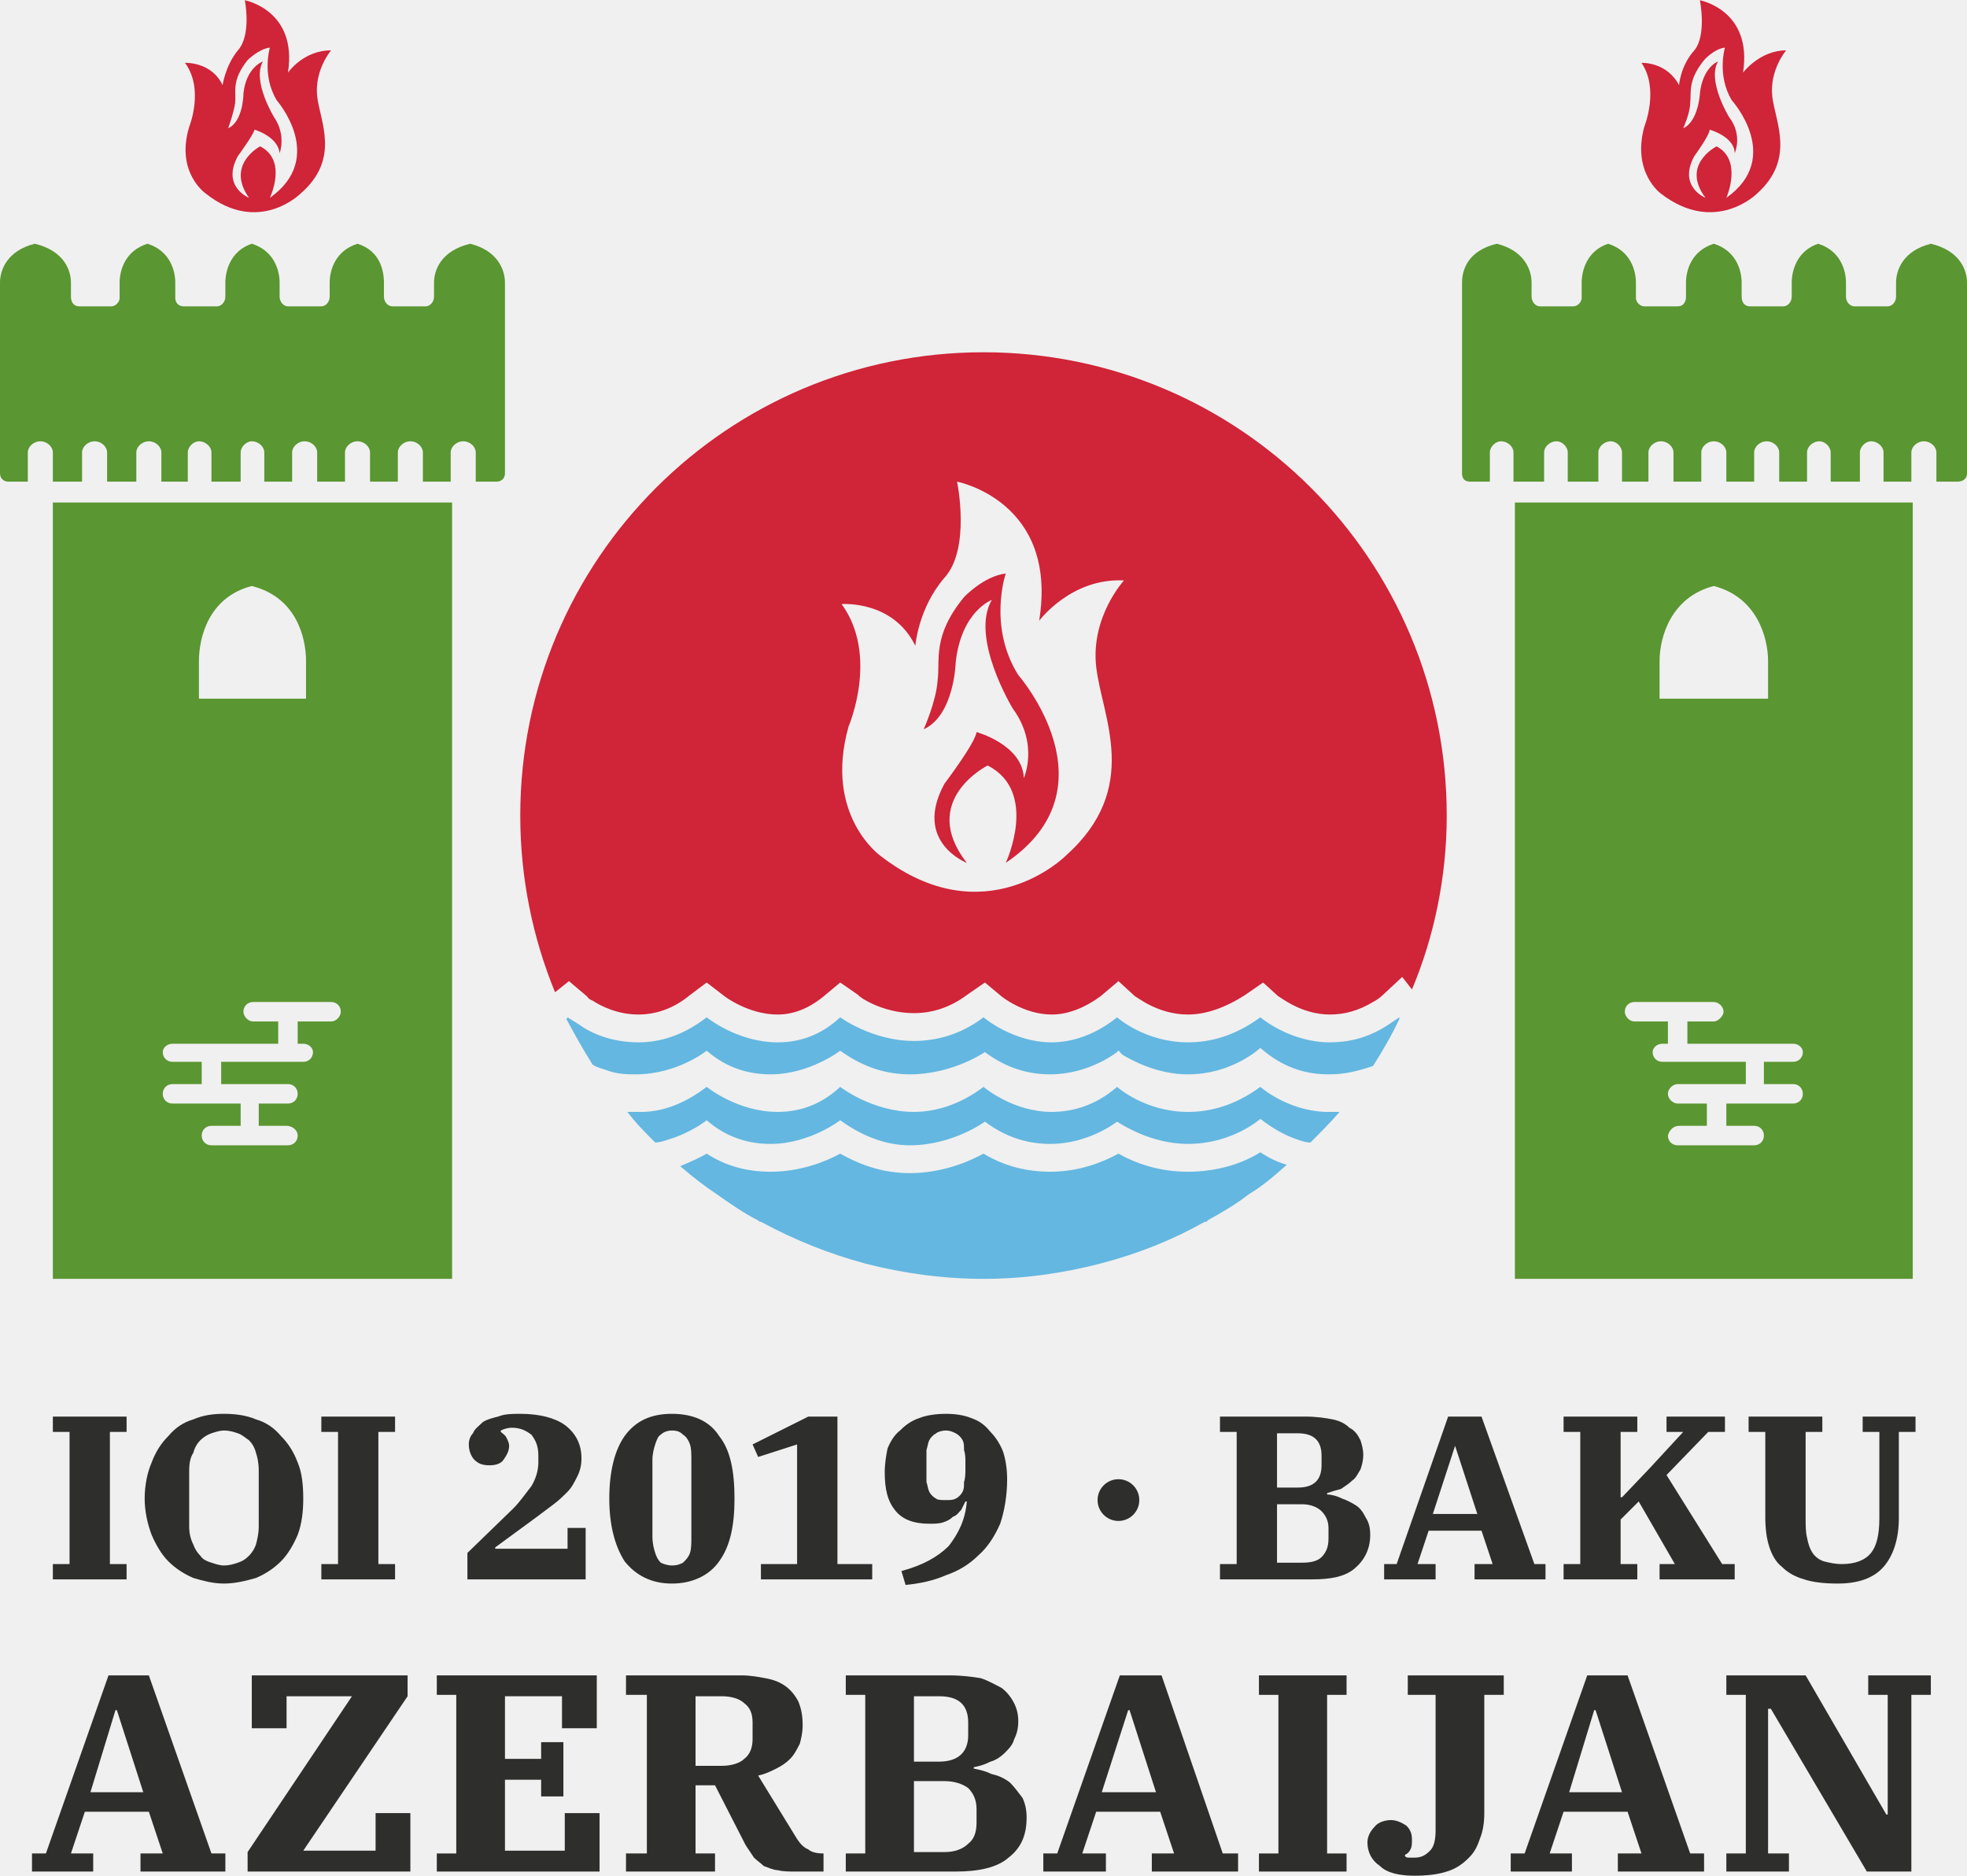
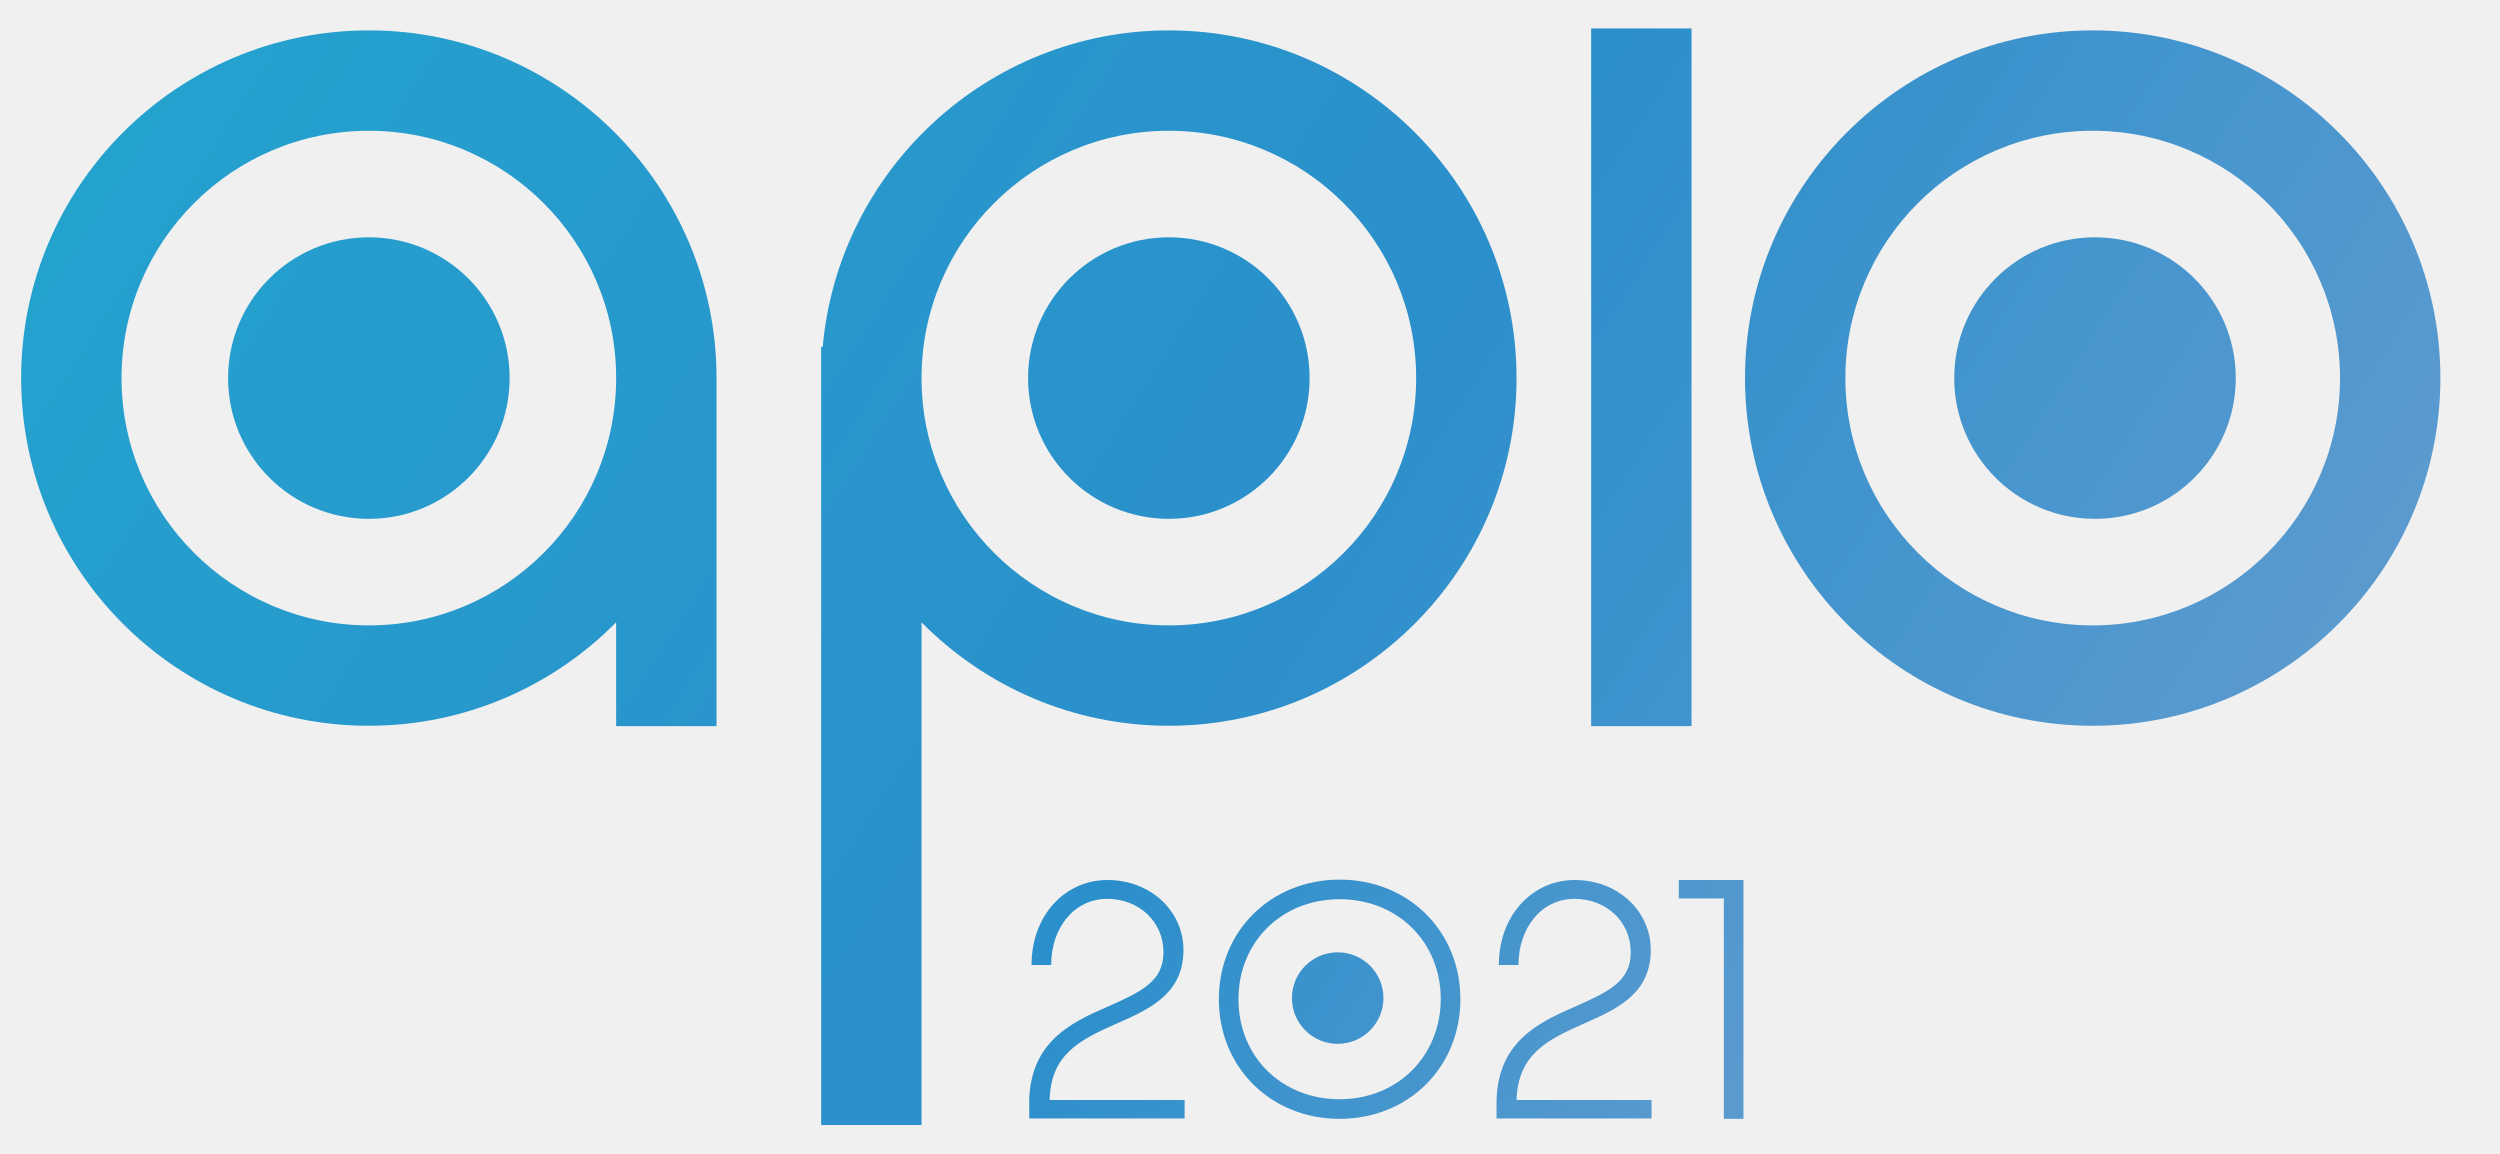
- <svg xmlns="http://www.w3.org/2000/svg" xml:space="preserve" width="54.564mm" height="52.032mm" version="1.1" style="shape-rendering:geometricPrecision; text-rendering:geometricPrecision; image-rendering:optimizeQuality; fill-rule:evenodd; clip-rule:evenodd" viewBox="0 0 1414 1348">
-   <defs>
-     <style type="text/css">
-    
-     .fil4 {fill:#2E2E2D}
-     .fil5 {fill:#2E2E2D}
-     .fil2 {fill:#FEFEFE}
-     .fil3 {fill:#5A9631}
-     .fil0 {fill:#64B7E0}
-     .fil1 {fill:#D02438}
-    
-   </style>
-   </defs>
-   <g id="Layer_x0020_1">
-     <g id="_741617120">
-       <path class="fil0" d="M906 828c6,4 12,7 19,9 -9,8 -17,15 -27,21 -9,7 -19,13 -30,19 0,1 -1,1 -2,1 -23,13 -48,23 -75,30 -27,7 -55,11 -84,11 -29,0 -58,-4 -85,-11 -26,-7 -51,-17 -75,-30 -1,0 -1,0 -2,-1 -10,-5 -20,-12 -30,-19 -9,-6 -18,-13 -26,-20 7,-3 14,-6 19,-9 14,9 29,13 46,13 21,0 39,-7 50,-13 16,9 32,14 50,14 23,0 42,-8 53,-14 15,9 31,13 48,13 21,0 38,-7 49,-13 16,9 33,13 50,13 23,0 41,-7 52,-14z" />
-       <path class="fil1" d="M1040 586c0,44 -9,87 -25,125l-7 -9 -14 13c-2,2 -5,4 -7,5 -10,6 -20,9 -31,9 -21,0 -36,-13 -37,-13l-11 -10 -13 9c-14,9 -28,14 -41,14 -22,0 -37,-13 -38,-13l-12 -11 -13 11c-11,8 -23,13 -35,13 -20,0 -36,-13 -36,-13l-12 -10 -13 9c-12,9 -25,13 -38,13 -23,0 -40,-12 -40,-13l-13 -9 -12 10c-11,9 -22,13 -33,13 -21,0 -38,-13 -38,-13l-13 -10 -12 9c-12,10 -25,14 -37,14 -15,0 -27,-6 -33,-10 -3,-1 -4,-3 -4,-3l-13 -11 -10 8c-16,-39 -25,-82 -25,-127 0,-184 149,-333 333,-333 184,0 333,149 333,333zm-352 -240c0,0 73,14 59,100 0,0 23,-31 61,-29 0,0 -24,26 -20,62 4,36 33,87 -22,136 0,0 -58,58 -133,0 0,0 -41,-29 -23,-93 0,0 22,-51 -5,-88 0,0 37,-3 53,30 0,0 2,-27 21,-49 19,-21 9,-69 9,-69zm-1 130l0 0c4,-37 26,-45 26,-45 -16,27 15,78 15,78 19,26 8,50 8,50 -1,-24 -34,-33 -34,-33 -1,8 -23,37 -23,37 -23,42 16,57 16,57 -35,-45 15,-70 15,-70 37,19 13,70 13,70 80,-54 9,-135 9,-135 -22,-35 -9,-73 -9,-73 -16,2 -30,17 -30,17 -23,28 -17,45 -19,60 -1,15 -10,35 -10,35 22,-10 23,-48 23,-48z" />
-       <path class="fil0" d="M1006 732c-5,11 -12,23 -19,34 -3,1 -6,2 -10,3 -7,2 -14,3 -22,3 -15,0 -32,-4 -49,-19 0,0 -20,19 -52,19 -14,0 -30,-4 -47,-14l0 0c-1,-1 -2,-2 -4,-2 0,0 0,0 0,0l0 0c0,0 -20,16 -48,16 -15,0 -31,-4 -47,-16 0,0 -23,16 -54,16 -15,0 -32,-4 -50,-17 0,0 -22,17 -50,17 -15,0 -31,-4 -46,-17 0,0 -21,17 -51,17 -6,0 -13,0 -21,-3 -3,-1 -7,-2 -10,-4 -7,-11 -13,-22 -19,-33 1,0 1,-1 1,-1 0,0 3,2 8,5 8,6 23,13 43,13 14,0 31,-4 49,-18 0,0 22,18 51,18 14,0 30,-4 45,-18 0,0 23,17 53,17 15,0 33,-4 50,-17 0,0 21,18 49,18 14,0 31,-5 47,-18 0,0 20,18 51,18 15,0 33,-4 52,-18 0,0 21,18 50,18 13,0 27,-3 41,-12 3,-2 6,-4 9,-6 0,0 0,0 0,1z" />
-       <path class="fil0" d="M963 799c-7,8 -14,15 -21,22 -3,0 -6,-1 -9,-2 -9,-3 -18,-8 -27,-15 0,0 -20,18 -52,18 -14,0 -32,-4 -51,-16l0 0c0,0 -20,16 -48,16 -15,0 -31,-4 -47,-16 0,0 -23,17 -54,17 -15,0 -32,-5 -50,-18 0,0 -22,17 -50,17 -15,0 -31,-4 -46,-17 0,0 -11,9 -28,14 -3,1 -6,2 -9,2 -7,-7 -14,-14 -20,-22 2,0 5,0 7,0 1,0 2,0 3,0 14,0 30,-5 47,-18 0,0 22,18 51,18 14,0 30,-4 45,-18 0,0 23,18 53,18 15,0 33,-5 50,-18 0,0 21,18 49,18 14,0 31,-4 47,-18 0,0 20,18 51,18 15,0 33,-4 52,-18 0,0 19,17 47,18 1,0 2,0 4,0 1,0 3,0 6,0z" />
-       <path class="fil2" d="M804 755l-1 1c2,0 3,1 4,2l-3 -3z" />
-       <path class="fil3" d="M38 586l0 333 94 0 193 0 0 -558 -287 0 0 225zm325 -380l0 11 0 123c0,4 -3,6 -6,6l-15 0 0 -21c0,-4 -4,-8 -9,-8l0 0c-5,0 -9,4 -9,8l0 21 -20 0 0 -21c0,-4 -4,-8 -9,-8 -5,0 -9,4 -9,8l0 21 -20 0 0 -21c0,-4 -4,-8 -9,-8 -5,0 -9,4 -9,8l0 21 -20 0 0 -21c0,-4 -4,-8 -9,-8l0 0c-5,0 -9,4 -9,8l0 21 -20 0 0 -21c0,-4 -4,-8 -9,-8l0 0c-4,0 -8,4 -8,8l0 21 -21 0 0 -21c0,-4 -4,-8 -9,-8 -4,0 -8,4 -8,8l0 21 -19 0 0 -21c0,-4 -4,-8 -9,-8 -5,0 -9,4 -9,8l0 21 -21 0 0 -21c0,-4 -4,-8 -9,-8 -5,0 -9,4 -9,8l0 21 -21 0 0 -21c0,-4 -4,-8 -9,-8 -5,0 -9,4 -9,8l0 21 -14 0c-3,0 -6,-2 -6,-6l0 -123 0 -11 0 -3c0,-9 5,-23 25,-28 21,5 26,19 26,28l0 3 0 7c0,4 2,7 6,7l23 0c3,0 6,-3 6,-6l0 -11c0,-9 4,-23 20,-28 16,5 20,19 20,28l0 11c0,3 2,6 6,6l24 0c3,0 6,-3 6,-7l0 -7c0,0 0,-1 0,-1l0 -2c0,-9 4,-23 19,-28 16,5 20,19 20,28l0 2c0,0 0,1 0,1l0 7c0,4 3,7 6,7l24 0c3,0 6,-3 6,-7l0 -7 0 -3c0,-9 4,-23 20,-28 16,5 19,19 19,28l0 3 0 7c0,4 3,7 6,7l24 0c3,0 6,-3 6,-7l0 -7c0,0 0,-1 0,-1l0 -2c0,-9 5,-23 26,-28 20,5 25,19 25,28l0 3zm-246 580c0,4 3,7 7,7l49 0 0 16 -21 0c-4,0 -7,3 -7,7 0,4 3,7 7,7l55 0c4,0 7,-3 7,-7 0,-4 -4,-7 -8,-7l-20 0 0 -16 21 0c4,0 7,-3 7,-7 0,-4 -3,-7 -7,-7l-48 0 0 -16 59 0c4,0 7,-3 7,-7l0 0c0,-3 -3,-6 -7,-6l-4 0 0 -16 24 0c4,0 7,-4 7,-7l0 0c0,-4 -3,-7 -7,-7l-56 0c-4,0 -7,3 -7,7 0,3 3,7 7,7l18 0 0 16 -41 0 0 0 -14 0 0 0 -21 0c-4,0 -7,3 -7,6 0,4 3,7 7,7l21 0 0 16 -21 0c-4,0 -7,3 -7,7zm64 -365c-31,8 -38,37 -38,54l0 27 38 0 39 0 0 -27c0,-17 -7,-46 -39,-54z" />
-       <path class="fil1" d="M176 0c0,0 38,7 31,52 0,0 11,-16 31,-16 0,0 -12,14 -10,33 2,18 17,45 -12,70 0,0 -30,30 -68,0 0,0 -22,-15 -12,-48 0,0 11,-27 -3,-46 0,0 19,-1 27,16 0,0 2,-14 11,-25 10,-11 5,-36 5,-36zm-1 67l0 0c2,-19 14,-23 14,-23 -8,14 8,40 8,40 9,13 4,26 4,26 -1,-12 -18,-17 -18,-17 -1,4 -12,19 -12,19 -12,22 8,30 8,30 -17,-24 8,-37 8,-37 20,10 7,37 7,37 41,-29 5,-70 5,-70 -11,-18 -5,-38 -5,-38 -8,1 -16,9 -16,9 -12,15 -8,23 -9,31 -1,7 -5,18 -5,18 11,-5 11,-25 11,-25z" />
-       <path class="fil3" d="M1089 361l0 558 193 0 93 0 0 -333 0 -225 -286 0zm-13 -186c-21,5 -25,19 -25,28l0 3 0 11 0 123c0,4 2,6 6,6l14 0 0 -21c0,-4 4,-8 8,-8 5,0 9,4 9,8l0 21 22 0 0 -21c0,-4 4,-8 9,-8 4,0 8,4 8,8l0 21 22 0 0 -21c0,-4 4,-8 9,-8 4,0 8,4 8,8l0 21 19 0 0 -21c0,-4 4,-8 9,-8 5,0 9,4 9,8l0 21 20 0 0 -21c0,-4 4,-8 9,-8l0 0c5,0 9,4 9,8l0 21 20 0 0 -21c0,-4 4,-8 9,-8l0 0c5,0 9,4 9,8l0 21 20 0 0 -21c0,-4 4,-8 9,-8 4,0 8,4 8,8l0 21 21 0 0 -21c0,-4 4,-8 8,-8 5,0 9,4 9,8l0 21 20 0 0 -21c0,-4 4,-8 9,-8l0 0c5,0 9,4 9,8l0 21 15 0c4,0 7,-2 7,-6l0 -123 0 -11 0 -3c0,-9 -5,-23 -26,-28 -20,5 -25,19 -25,28l0 2c0,0 0,1 0,1l0 7c0,4 -3,7 -6,7l-24 0c-3,0 -6,-3 -6,-7l0 -7 0 -3c0,-9 -4,-23 -20,-28 -15,5 -19,19 -19,28l0 3 0 7c0,4 -3,7 -6,7l-24 0c-4,0 -6,-3 -6,-7l0 -7c0,0 0,-1 0,-1l0 -2c0,-9 -4,-23 -20,-28 -16,5 -20,19 -20,28l0 2c0,0 0,1 0,1l0 7c0,4 -2,7 -6,7l-24 0c-3,0 -6,-3 -6,-6l0 -11c0,-9 -4,-23 -20,-28 -15,5 -19,19 -19,28l0 11c0,3 -3,6 -6,6l-24 0c-3,0 -6,-3 -6,-7l0 -7 0 -3c0,-9 -5,-23 -25,-28zm220 611c0,4 -3,7 -7,7l-48 0 0 16 20 0c4,0 7,3 7,7 0,4 -3,7 -7,7l-55 0c-4,0 -7,-3 -7,-7 1,-4 4,-7 8,-7l20 0 0 -16 -21 0c-3,0 -7,-3 -7,-7 0,-4 4,-7 7,-7l49 0 0 -16 -60 0c-4,0 -7,-3 -7,-7l0 0c0,-3 3,-6 7,-6l4 0 0 -16 -24 0c-4,0 -7,-4 -7,-7l0 0c0,-4 3,-7 7,-7l57 0c3,0 7,3 7,7 0,3 -4,7 -7,7l-19 0 0 16 42 0 0 0 13 0 0 0 21 0c4,0 7,3 7,6 0,4 -3,7 -7,7l-21 0 0 16 21 0c4,0 7,3 7,7zm-64 -365c-31,8 -39,37 -39,54l0 27 39 0 39 0 0 -27c0,-17 -8,-46 -39,-54z" />
-       <path class="fil1" d="M1222 0c0,0 38,7 31,52 0,0 12,-16 31,-16 0,0 -12,14 -10,33 2,18 17,45 -11,70 0,0 -30,30 -69,0 0,0 -21,-15 -12,-48 0,0 11,-27 -2,-46 0,0 18,-1 27,16 0,0 1,-14 11,-25 9,-11 4,-36 4,-36zm0 67l0 0c2,-19 13,-23 13,-23 -8,14 8,40 8,40 10,13 4,26 4,26 0,-12 -18,-17 -18,-17 0,4 -11,19 -11,19 -12,22 8,30 8,30 -18,-24 8,-37 8,-37 19,10 7,37 7,37 41,-29 4,-70 4,-70 -11,-18 -5,-38 -5,-38 -8,1 -15,9 -15,9 -12,15 -9,23 -10,31 0,7 -5,18 -5,18 11,-5 12,-25 12,-25z" />
-       <path class="fil4" d="M23 1332l10 0 45 -128 29 0 45 128 10 0 0 13 -61 0 0 -13 16 0 -10 -30 -46 0 -10 30 16 0 0 13 -44 0 0 -13zm42 -44l38 0 -19 -59 -1 0 -18 59z" />
-       <polygon class="fil4" points="178,1331 253,1219 206,1219 206,1242 181,1242 181,1204 293,1204 293,1219 218,1330 270,1330 270,1303 295,1303 295,1345 178,1345 " />
-       <polygon class="fil4" points="314,1332 328,1332 328,1218 314,1218 314,1204 429,1204 429,1242 404,1242 404,1219 363,1219 363,1264 389,1264 389,1252 405,1252 405,1291 389,1291 389,1279 363,1279 363,1330 406,1330 406,1303 431,1303 431,1345 314,1345 " />
-       <path class="fil4" d="M450 1332l15 0 0 -114 -15 0 0 -14 83 0c6,0 12,1 17,2 6,1 11,3 15,6 4,3 7,7 9,11 2,5 3,10 3,17 0,5 -1,9 -2,13 -2,4 -4,8 -7,11 -3,3 -6,5 -10,7 -4,2 -8,4 -13,5l27 44c3,5 6,8 9,9 2,2 6,3 11,3l0 0 0 13 -20 0c-5,0 -9,0 -13,-1 -3,0 -7,-2 -10,-3 -2,-2 -5,-4 -7,-6 -2,-3 -4,-6 -6,-9l-22 -43 -14 0 0 49 14 0 0 13 -64 0 0 -13zm50 -63l19 0c7,0 13,-2 16,-5 4,-3 6,-8 6,-14l0 -12c0,-7 -2,-11 -6,-14 -3,-3 -9,-5 -16,-5l-19 0 0 50z" />
-       <path class="fil4" d="M608 1332l14 0 0 -114 -14 0 0 -14 75 0c8,0 16,1 22,2 6,2 11,5 15,7 4,3 7,7 9,11 2,4 3,8 3,13 0,5 -1,9 -3,13 -1,4 -4,7 -7,10 -2,2 -6,5 -10,6 -4,2 -7,3 -12,4l0 1c5,1 9,2 13,4 5,1 9,3 13,6 3,3 6,7 9,11 2,4 3,9 3,14 0,13 -4,22 -13,29 -8,7 -21,10 -38,10l-79 0 0 -13zm49 -1l22 0c7,0 13,-2 17,-6 4,-3 6,-8 6,-15l0 -10c0,-6 -2,-11 -6,-15 -4,-3 -10,-5 -17,-5l-22 0 0 51zm0 -65l18 0c14,0 21,-7 21,-19l0 -9c0,-13 -7,-19 -21,-19l-18 0 0 47z" />
-       <path class="fil4" d="M750 1332l10 0 45 -128 30 0 44 128 11 0 0 13 -62 0 0 -13 16 0 -10 -30 -46 0 -10 30 17 0 0 13 -45 0 0 -13zm42 -44l39 0 -19 -59 -1 0 -19 59z" />
-       <polygon class="fil4" points="905,1332 919,1332 919,1218 905,1218 905,1204 968,1204 968,1218 954,1218 954,1332 968,1332 968,1345 905,1345 " />
-       <path class="fil4" d="M1017 1348c-11,0 -20,-2 -25,-7 -6,-4 -9,-10 -9,-17 0,-4 2,-8 5,-11 2,-3 7,-5 12,-5 4,0 8,2 11,4 3,3 4,6 4,10 0,3 0,5 -1,7 -1,2 -2,3 -4,4l0 1c1,1 2,1 3,1 2,0 3,0 4,0 5,0 8,-2 11,-5 3,-3 4,-8 4,-15l0 -97 -20 0 0 -14 69 0 0 14 -14 0 0 85c0,7 -1,13 -3,18 -2,6 -4,10 -8,14 -4,4 -9,8 -16,10 -6,2 -14,3 -23,3z" />
-       <path class="fil4" d="M1086 1332l10 0 45 -128 29 0 45 128 10 0 0 13 -62 0 0 -13 17 0 -10 -30 -46 0 -10 30 16 0 0 13 -44 0 0 -13zm42 -44l38 0 -19 -59 -1 0 -18 59z" />
-       <polygon class="fil4" points="1241,1332 1255,1332 1255,1218 1241,1218 1241,1204 1298,1204 1356,1304 1357,1304 1357,1218 1343,1218 1343,1204 1388,1204 1388,1218 1374,1218 1374,1345 1342,1345 1273,1228 1271,1228 1271,1332 1286,1332 1286,1345 1241,1345 " />
-       <polygon class="fil4" points="38,1124 50,1124 50,1029 38,1029 38,1018 91,1018 91,1029 79,1029 79,1124 91,1124 91,1135 38,1135 " />
-       <path class="fil4" d="M161 1125c4,0 7,-1 10,-2 3,-1 5,-2 8,-5 2,-2 4,-5 5,-8 1,-4 2,-8 2,-13l0 -40c0,-6 -1,-10 -2,-13 -1,-4 -3,-7 -5,-9 -3,-2 -5,-4 -8,-5 -3,-1 -6,-2 -10,-2 -3,0 -6,1 -9,2 -3,1 -6,3 -8,5 -2,2 -4,5 -5,9 -2,3 -3,7 -3,13l0 40c0,5 1,9 3,13 1,3 3,6 5,8 2,3 5,4 8,5 3,1 6,2 9,2zm0 13c-8,0 -15,-2 -22,-4 -7,-3 -13,-7 -18,-12 -5,-5 -9,-12 -12,-19 -3,-8 -5,-17 -5,-26 0,-10 2,-19 5,-26 3,-8 7,-14 12,-19 5,-6 11,-10 18,-12 7,-3 14,-4 22,-4 8,0 16,1 23,4 7,2 13,6 18,12 5,5 9,11 12,19 3,7 4,16 4,26 0,9 -1,18 -4,26 -3,7 -7,14 -12,19 -5,5 -11,9 -18,12 -7,2 -15,4 -23,4z" />
-       <polygon class="fil4" points="231,1124 243,1124 243,1029 231,1029 231,1018 284,1018 284,1029 272,1029 272,1124 284,1124 284,1135 231,1135 " />
-       <path class="fil4" d="M336 1116l33 -32c5,-5 9,-11 13,-16 3,-5 5,-11 5,-17l0 -5c0,-7 -2,-11 -5,-15 -4,-3 -8,-5 -14,-5 -3,0 -6,1 -8,2l0 1c1,1 3,2 4,4 1,2 2,4 2,6 0,4 -2,7 -4,10 -2,3 -6,4 -10,4 -5,0 -8,-1 -11,-4 -2,-2 -4,-6 -4,-11 0,-3 1,-6 3,-8 1,-3 4,-5 7,-8 3,-2 7,-3 11,-4 5,-2 10,-2 16,-2 14,0 25,3 32,8 8,6 12,14 12,24 0,5 -1,9 -3,13 -2,4 -4,8 -7,11 -3,3 -6,6 -10,9 -4,3 -8,6 -12,9l-30 22 0 1 52 0 0 -15 13 0 0 37 -85 0 0 -19z" />
-       <path class="fil4" d="M483 1125c4,0 6,-1 8,-2 2,-2 4,-4 5,-7 1,-3 1,-7 1,-12 0,-4 0,-9 0,-15l0 -24c0,-6 0,-11 0,-16 0,-4 0,-8 -1,-11 -1,-3 -3,-6 -5,-7 -2,-2 -4,-3 -8,-3 -3,0 -6,1 -8,3 -2,1 -3,4 -4,7 -1,3 -2,7 -2,11 0,5 0,10 0,16l0 24c0,6 0,11 0,15 0,5 1,9 2,12 1,3 2,5 4,7 2,1 5,2 8,2zm0 13c-15,0 -26,-6 -34,-16 -7,-11 -11,-26 -11,-45 0,-20 4,-35 11,-45 8,-11 19,-16 34,-16 15,0 27,5 34,16 8,10 11,25 11,45 0,19 -3,34 -11,45 -7,10 -19,16 -34,16z" />
-       <polygon class="fil4" points="547,1124 573,1124 573,1038 545,1047 541,1038 581,1018 602,1018 602,1124 627,1124 627,1135 547,1135 " />
-       <path class="fil4" d="M648 1129c15,-4 26,-10 34,-18 7,-9 12,-19 13,-32l-1 0c-1,2 -2,4 -3,6 -2,2 -3,4 -6,5 -2,2 -4,3 -7,4 -3,1 -6,1 -10,1 -11,0 -19,-3 -24,-9 -6,-7 -8,-16 -8,-28 0,-6 1,-12 2,-17 2,-5 5,-10 9,-13 4,-4 8,-7 14,-9 5,-2 12,-3 19,-3 7,0 13,1 18,3 6,2 10,5 14,10 4,4 7,9 9,14 2,6 3,13 3,20 0,12 -2,23 -5,32 -4,9 -9,17 -16,23 -6,6 -14,11 -23,14 -9,4 -19,6 -29,7l-3 -10zm32 -51c3,0 5,0 7,-1 2,-1 4,-3 5,-5 1,-2 1,-4 1,-7 1,-3 1,-6 1,-10l0 -4c0,-3 0,-6 -1,-9 0,-3 0,-5 -1,-7 -1,-2 -3,-4 -5,-5 -2,-1 -4,-2 -7,-2 -3,0 -6,1 -7,2 -2,1 -4,3 -5,5 -1,2 -1,4 -2,7 0,3 0,6 0,9l0 4c0,4 0,7 0,10 1,3 1,5 2,7 1,2 3,4 5,5 1,1 4,1 7,1z" />
-       <path class="fil4" d="M877 1124l12 0 0 -95 -12 0 0 -11 62 0c7,0 14,1 19,2 5,1 9,3 12,6 4,2 6,5 8,9 1,3 2,7 2,10 0,5 -1,8 -2,11 -2,3 -3,6 -6,8 -2,2 -5,4 -8,6 -4,1 -7,2 -10,3l0 1c3,0 7,1 11,3 3,1 7,3 10,5 3,2 5,5 7,9 2,3 3,7 3,12 0,10 -4,18 -11,24 -7,6 -17,8 -31,8l-66 0 0 -11zm41 -1l18 0c6,0 11,-1 14,-4 3,-3 5,-7 5,-13l0 -8c0,-5 -2,-9 -5,-12 -3,-3 -8,-5 -14,-5l-18 0 0 42zm0 -54l15 0c11,0 17,-5 17,-16l0 -7c0,-11 -6,-16 -17,-16l-15 0 0 39z" />
-       <path class="fil4" d="M995 1124l9 0 37 -106 24 0 38 106 8 0 0 11 -51 0 0 -11 13 0 -8 -24 -38 0 -8 24 13 0 0 11 -37 0 0 -11zm35 -36l32 0 -16 -49 0 0 -16 49z" />
-       <polygon class="fil4" points="1124,1124 1136,1124 1136,1029 1124,1029 1124,1018 1177,1018 1177,1029 1165,1029 1165,1076 1166,1076 1186,1055 1210,1029 1198,1029 1198,1018 1240,1018 1240,1029 1228,1029 1198,1060 1238,1124 1247,1124 1247,1135 1193,1135 1193,1124 1204,1124 1178,1079 1165,1092 1165,1124 1177,1124 1177,1135 1124,1135 " />
-       <path class="fil4" d="M1321 1138c-10,0 -18,-1 -24,-3 -7,-2 -12,-5 -16,-9 -4,-3 -7,-8 -9,-14 -2,-6 -3,-13 -3,-22l0 -61 -12 0 0 -11 53 0 0 11 -12 0 0 62c0,5 0,10 1,14 1,5 2,8 4,11 2,3 5,5 8,6 4,1 8,2 13,2 10,0 17,-3 21,-8 4,-5 6,-13 6,-25l0 -62 -12 0 0 -11 38 0 0 11 -12 0 0 62c0,15 -4,27 -11,35 -7,8 -18,12 -33,12z" />
-       <circle class="fil5" cx="804" cy="1078" r="15" />
+ <svg xmlns="http://www.w3.org/2000/svg" version="1.1" id="Layer_1" x="0px" y="0px" viewBox="220 390 650 300" style="enable-background:new 0 0 1080 1080;" xml:space="preserve">
+   <style type="text/css">
+ 	.st0{fill:url(#SVGID_1_);}
+ 	.st1{fill:url(#SVGID_2_);}
+ 	.st2{fill:url(#SVGID_3_);}
+ 	.st3{fill:url(#SVGID_4_);}
+ 	.st4{fill:url(#SVGID_5_);}
+ 	.st5{fill:url(#SVGID_6_);}
+ 	.st6{fill:url(#SVGID_7_);}
+ 	.st7{fill:url(#SVGID_8_);}
+ 	.st8{fill:url(#SVGID_9_);}
+ 	.st9{fill:url(#SVGID_10_);}
+ 	.st10{fill:url(#SVGID_11_);}
+ 	.st11{fill:url(#SVGID_12_);}
+ 	.st12{fill:#FFFFFF;}
+ </style>
+   <g>
+     <g>
+       <linearGradient id="SVGID_1_" gradientUnits="userSpaceOnUse" x1="127.661" y1="367.946" x2="861.653" y2="837.096">
+         <stop offset="0" style="stop-color:#21AACF" />
+         <stop offset="0.516" style="stop-color:#2B8FCB" />
+         <stop offset="1" style="stop-color:#7DA2D2" />
+       </linearGradient>
+       <path class="st0" d="M315.9,397.9c-49.8,0-90.4,40.5-90.4,90.4s40.5,90.4,90.4,90.4c25.1,0,47.9-10.3,64.3-26.9v27h26.1v-90.5    C406.3,438.5,365.8,397.9,315.9,397.9z M315.9,552.6c-35.4,0-64.3-28.8-64.3-64.3s28.8-64.3,64.3-64.3s64.3,28.8,64.3,64.3    S351.4,552.6,315.9,552.6z" />
+       <linearGradient id="SVGID_2_" gradientUnits="userSpaceOnUse" x1="127.661" y1="367.946" x2="861.653" y2="837.096">
+         <stop offset="0" style="stop-color:#21AACF" />
+         <stop offset="0.516" style="stop-color:#2B8FCB" />
+         <stop offset="1" style="stop-color:#7DA2D2" />
+       </linearGradient>
+       <circle class="st1" cx="315.9" cy="488.3" r="36.6" />
+       <linearGradient id="SVGID_3_" gradientUnits="userSpaceOnUse" x1="187.991" y1="273.559" x2="921.983" y2="742.708">
+         <stop offset="0" style="stop-color:#21AACF" />
+         <stop offset="0.516" style="stop-color:#2B8FCB" />
+         <stop offset="1" style="stop-color:#7DA2D2" />
+       </linearGradient>
+       <circle class="st2" cx="523.9" cy="488.3" r="36.6" />
+       <linearGradient id="SVGID_4_" gradientUnits="userSpaceOnUse" x1="257.825" y1="164.303" x2="991.817" y2="633.452">
+         <stop offset="0" style="stop-color:#21AACF" />
+         <stop offset="0.516" style="stop-color:#2B8FCB" />
+         <stop offset="1" style="stop-color:#7DA2D2" />
+       </linearGradient>
+       <circle class="st3" cx="764.7" cy="488.3" r="36.6" />
+       <linearGradient id="SVGID_5_" gradientUnits="userSpaceOnUse" x1="155.134" y1="324.964" x2="889.126" y2="794.114">
+         <stop offset="0" style="stop-color:#21AACF" />
+         <stop offset="0.516" style="stop-color:#2B8FCB" />
+         <stop offset="1" style="stop-color:#7DA2D2" />
+       </linearGradient>
+       <path class="st4" d="M523.9,397.9c-47.1,0-85.9,36.3-90,82.3h-0.4v202.3h26.1V551.8c16.4,16.6,39.1,26.9,64.3,26.9    c49.8,0,90.4-40.5,90.4-90.4S573.8,397.9,523.9,397.9z M523.9,552.6c-35.4,0-64.3-28.8-64.3-64.3s28.8-64.3,64.3-64.3    s64.3,28.8,64.3,64.3S559.4,552.6,523.9,552.6z" />
+       <linearGradient id="SVGID_6_" gradientUnits="userSpaceOnUse" x1="257.638" y1="164.595" x2="991.63" y2="633.745">
+         <stop offset="0" style="stop-color:#21AACF" />
+         <stop offset="0.516" style="stop-color:#2B8FCB" />
+         <stop offset="1" style="stop-color:#7DA2D2" />
+       </linearGradient>
+       <path class="st5" d="M764.1,397.9c-49.8,0-90.4,40.5-90.4,90.4s40.5,90.4,90.4,90.4c49.8,0,90.4-40.5,90.4-90.4    S813.9,397.9,764.1,397.9z M764.1,552.6c-35.4,0-64.3-28.8-64.3-64.3s28.8-64.3,64.3-64.3s64.3,28.8,64.3,64.3    S799.5,552.6,764.1,552.6z" />
+       <linearGradient id="SVGID_7_" gradientUnits="userSpaceOnUse" x1="223.698" y1="217.695" x2="957.69" y2="686.845">
+         <stop offset="0" style="stop-color:#21AACF" />
+         <stop offset="0.516" style="stop-color:#2B8FCB" />
+         <stop offset="1" style="stop-color:#7DA2D2" />
+       </linearGradient>
+       <polygon class="st6" points="633.7,423.8 633.7,578.8 659.8,578.8 659.8,423.8 659.8,397.4 633.7,397.4   " />
+       <g>
+         <linearGradient id="SVGID_8_" gradientUnits="userSpaceOnUse" x1="228.756" y1="475.84" x2="739.883" y2="802.54">
+           <stop offset="0" style="stop-color:#21AACF" />
+           <stop offset="0.516" style="stop-color:#2B8FCB" />
+           <stop offset="1" style="stop-color:#7DA2D2" />
+         </linearGradient>
+         <path class="st7" d="M510.4,656.1c8.1-3.6,17.3-7.5,17.3-19.1c0-10-8.4-18.2-19.8-18.2c-10.9,0-19.7,9.1-19.7,22.1h5.1     c0-9.7,6-17.2,14.6-17.2c8.2,0,14.6,5.9,14.6,13.9c0,7.6-5.8,10.3-14.9,14.3c-9.4,4.1-19.5,9.1-20,24v4.9H528V676h-35.1     C493.2,664,500.9,660.3,510.4,656.1z" />
+         <linearGradient id="SVGID_9_" gradientUnits="userSpaceOnUse" x1="248.29" y1="445.279" x2="759.417" y2="771.979">
+           <stop offset="0" style="stop-color:#21AACF" />
+           <stop offset="0.516" style="stop-color:#2B8FCB" />
+           <stop offset="1" style="stop-color:#7DA2D2" />
+         </linearGradient>
+         <path class="st8" d="M568.3,618.7c-17.9,0-31.4,13.4-31.4,31.1c0,17.7,13.5,31.1,31.4,31.1c17.9,0,31.4-13.4,31.4-31.1     C599.7,632.1,586.2,618.7,568.3,618.7z M568.3,675.8c-15.1,0-26.3-11.1-26.3-26c0-14.9,11.2-26,26.3-26s26.3,11.1,26.3,26     C594.5,664.7,583.3,675.8,568.3,675.8z" />
+         <linearGradient id="SVGID_10_" gradientUnits="userSpaceOnUse" x1="263.995" y1="420.707" x2="775.122" y2="747.407">
+           <stop offset="0" style="stop-color:#21AACF" />
+           <stop offset="0.516" style="stop-color:#2B8FCB" />
+           <stop offset="1" style="stop-color:#7DA2D2" />
+         </linearGradient>
+         <path class="st9" d="M631.9,656.1c8.1-3.6,17.3-7.5,17.3-19.1c0-10-8.4-18.2-19.8-18.2c-10.9,0-19.7,9.1-19.7,22.1h5.1     c0-9.7,6-17.2,14.6-17.2c8.2,0,14.6,5.9,14.6,13.9c0,7.6-5.8,10.3-14.9,14.3c-9.4,4.1-19.5,9.1-20,24v4.9h40.3V676h-35.1     C614.7,664,622.4,660.3,631.9,656.1z" />
+         <linearGradient id="SVGID_11_" gradientUnits="userSpaceOnUse" x1="278.007" y1="398.785" x2="789.134" y2="725.485">
+           <stop offset="0" style="stop-color:#21AACF" />
+           <stop offset="0.516" style="stop-color:#2B8FCB" />
+           <stop offset="1" style="stop-color:#7DA2D2" />
+         </linearGradient>
+         <polygon class="st10" points="656.5,618.8 656.5,623.6 668.2,623.6 668.2,680.9 673.3,680.9 673.3,618.8    " />
+         <linearGradient id="SVGID_12_" gradientUnits="userSpaceOnUse" x1="248.296" y1="445.269" x2="759.423" y2="771.969">
+           <stop offset="0" style="stop-color:#21AACF" />
+           <stop offset="0.516" style="stop-color:#2B8FCB" />
+           <stop offset="1" style="stop-color:#7DA2D2" />
+         </linearGradient>
+         <circle class="st11" cx="567.8" cy="649.5" r="11.9" />
+       </g>
+     </g>
+   </g>
+   <g>
+     <g>
+       <path class="st12" d="M1415.9,397.9c-49.8,0-90.4,40.5-90.4,90.4s40.5,90.4,90.4,90.4c25.1,0,47.9-10.3,64.3-26.9v27h26.1v-90.5    C1506.3,438.5,1465.8,397.9,1415.9,397.9z M1415.9,552.6c-35.4,0-64.3-28.8-64.3-64.3s28.8-64.3,64.3-64.3s64.3,28.8,64.3,64.3    S1451.4,552.6,1415.9,552.6z" />
+       <ellipse transform="matrix(0.7071 -0.7071 0.7071 0.7071 69.4467 1144.237)" class="st12" cx="1415.9" cy="488.3" rx="36.6" ry="36.6" />
+       <ellipse transform="matrix(0.9732 -0.2298 0.2298 0.9732 -68.7438 386.1674)" class="st12" cx="1623.9" cy="488.3" rx="36.6" ry="36.6" />
+       <ellipse transform="matrix(0.9732 -0.2298 0.2298 0.9732 -62.303 441.4844)" class="st12" cx="1864.7" cy="488.3" rx="36.6" ry="36.6" />
+       <path class="st12" d="M1623.9,397.9c-47.1,0-85.9,36.3-90,82.3h-0.4v202.3h26.1V551.8c16.4,16.6,39.1,26.9,64.3,26.9    c49.8,0,90.4-40.5,90.4-90.4S1673.8,397.9,1623.9,397.9z M1623.9,552.6c-35.4,0-64.3-28.8-64.3-64.3s28.8-64.3,64.3-64.3    s64.3,28.8,64.3,64.3S1659.4,552.6,1623.9,552.6z" />
+       <path class="st12" d="M1864.1,397.9c-49.8,0-90.4,40.5-90.4,90.4s40.5,90.4,90.4,90.4c49.8,0,90.4-40.5,90.4-90.4    S1913.9,397.9,1864.1,397.9z M1864.1,552.6c-35.4,0-64.3-28.8-64.3-64.3s28.8-64.3,64.3-64.3s64.3,28.8,64.3,64.3    S1899.5,552.6,1864.1,552.6z" />
+       <polygon class="st12" points="1733.7,423.8 1733.7,578.8 1759.8,578.8 1759.8,423.8 1759.8,397.4 1733.7,397.4   " />
+       <g>
+         <path class="st12" d="M1610.4,656.1c8.1-3.6,17.3-7.5,17.3-19.1c0-10-8.4-18.2-19.8-18.2c-10.9,0-19.7,9.1-19.7,22.1h5.1     c0-9.7,6-17.2,14.6-17.2c8.2,0,14.6,5.9,14.6,13.9c0,7.6-5.8,10.3-14.9,14.3c-9.4,4.1-19.5,9.1-20,24v4.9h40.3V676h-35.1     C1593.2,664,1600.9,660.3,1610.4,656.1z" />
+         <path class="st12" d="M1668.3,618.7c-17.9,0-31.4,13.4-31.4,31.1c0,17.7,13.5,31.1,31.4,31.1s31.4-13.4,31.4-31.1     C1699.7,632.1,1686.2,618.7,1668.3,618.7z M1668.3,675.8c-15.1,0-26.3-11.1-26.3-26c0-14.9,11.2-26,26.3-26s26.3,11.1,26.3,26     C1694.5,664.7,1683.3,675.8,1668.3,675.8z" />
+         <path class="st12" d="M1731.9,656.1c8.1-3.6,17.3-7.5,17.3-19.1c0-10-8.4-18.2-19.8-18.2c-10.9,0-19.7,9.1-19.7,22.1h5.1     c0-9.7,6-17.2,14.6-17.2c8.2,0,14.6,5.9,14.6,13.9c0,7.6-5.8,10.3-14.9,14.3c-9.4,4.1-19.5,9.1-20,24v4.9h40.3V676h-35.1     C1714.7,664,1722.4,660.3,1731.9,656.1z" />
+         <polygon class="st12" points="1756.5,618.8 1756.5,623.6 1768.2,623.6 1768.2,680.9 1773.3,680.9 1773.3,618.8    " />
+         <circle class="st12" cx="1667.8" cy="649.5" r="11.9" />
+       </g>
    </g>
  </g>
</svg>
